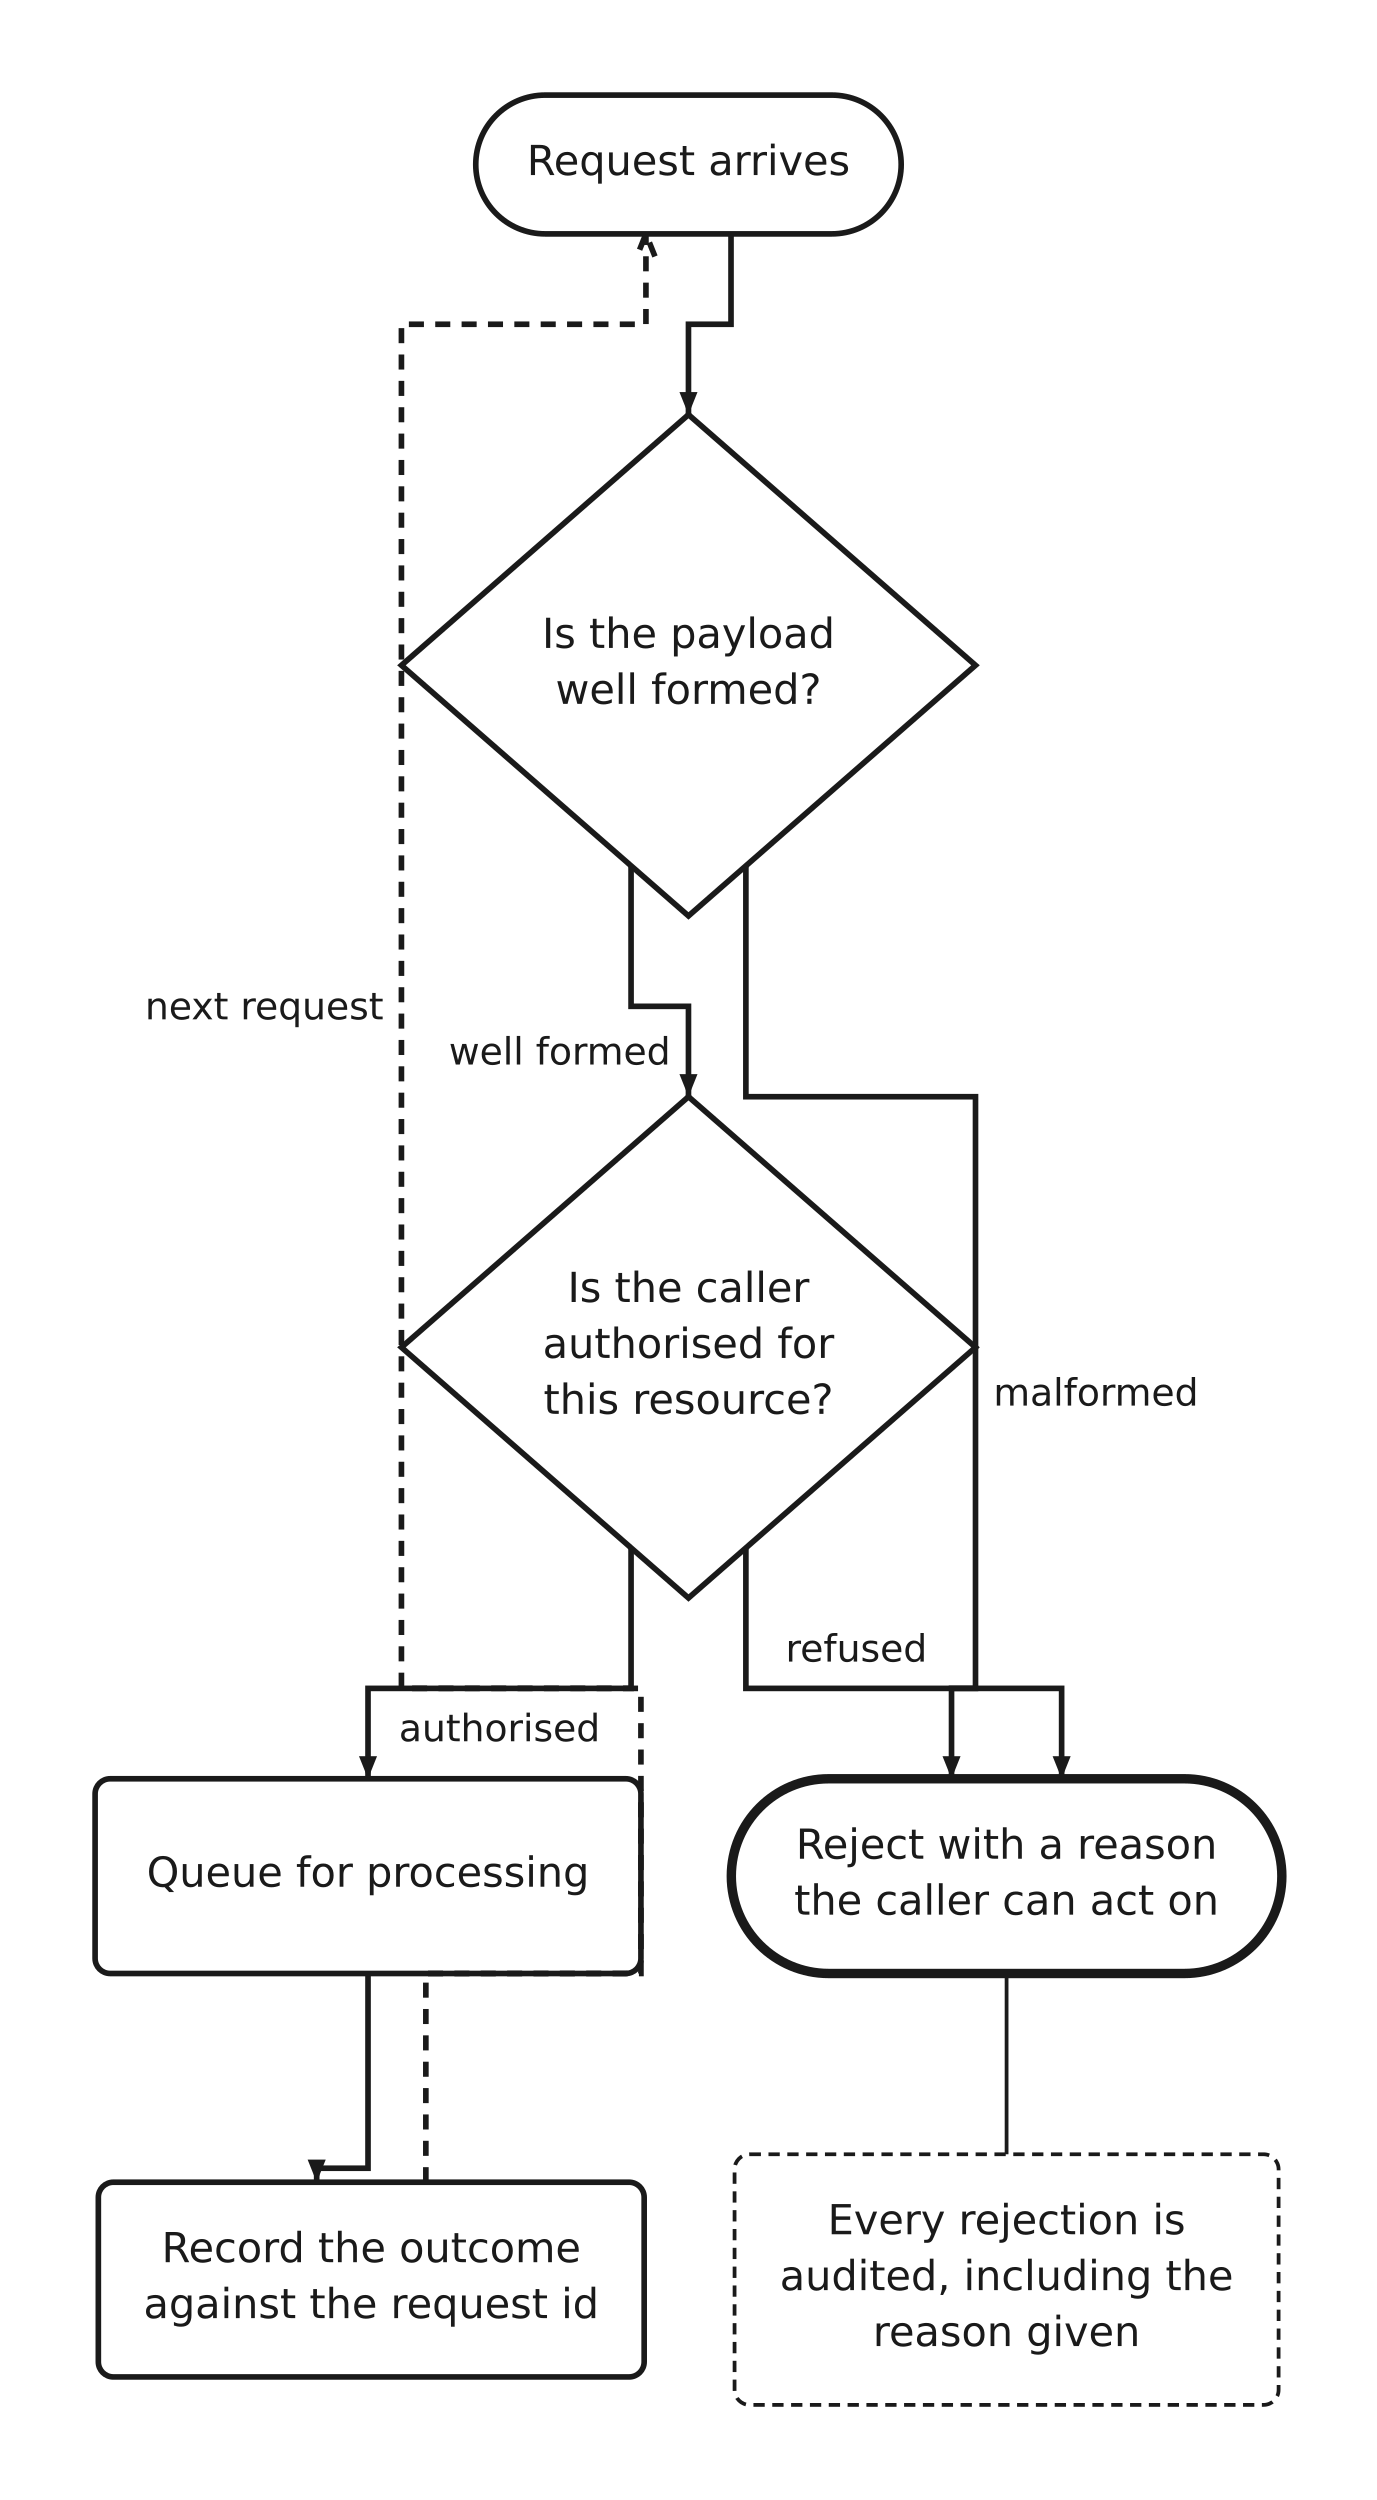
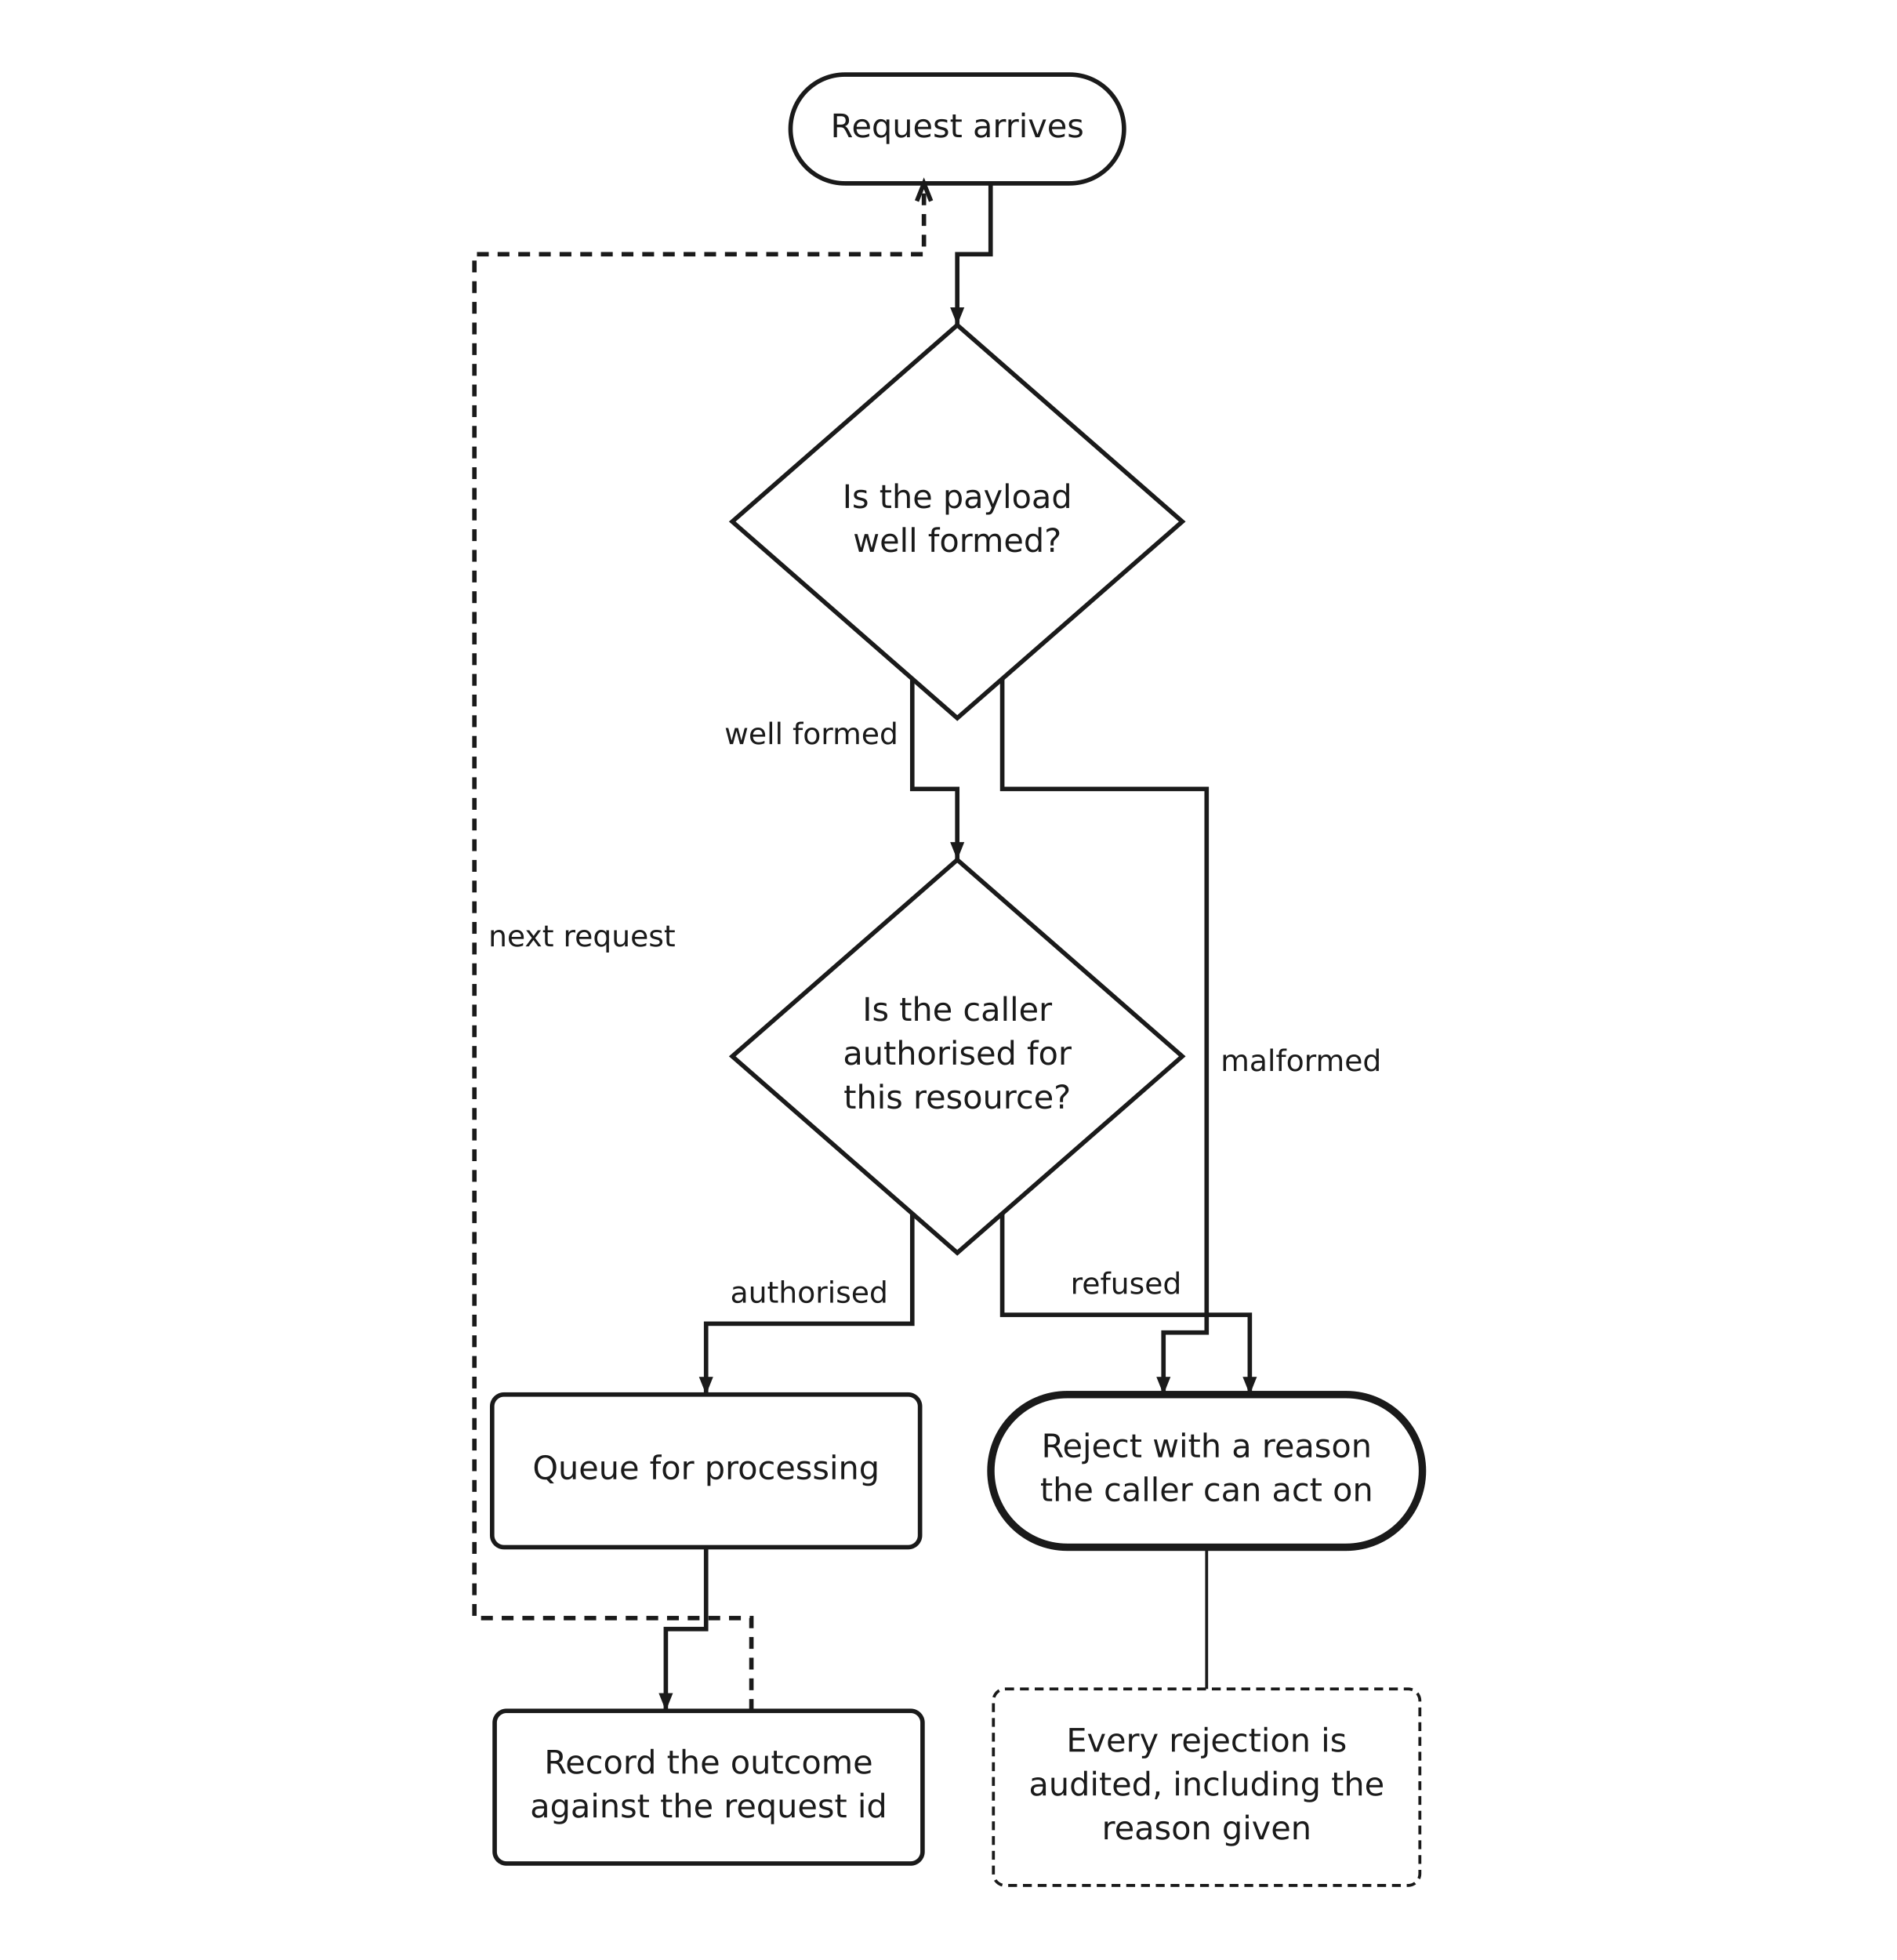
- <svg xmlns="http://www.w3.org/2000/svg" viewBox="-1.25 -1.25 365.605 663.8" width="365.605" height="663.8" role="img" aria-labelledby="ds8b6a2db013-title ds8b6a2db013-desc">
-   <path d="M 192.849 60.85 L 192.849 84.85 L 181.553 84.85 L 181.553 108.85" fill="none" stroke="#1a1a1a" stroke-width="1.5" />
-   <polygon points="181.553,108.85 179.153,102.85 183.953,102.85" fill="#1a1a1a" stroke="none" />
-   <path d="M 166.31 228.64 L 166.31 265.95 L 181.553 265.95 L 181.553 289.95" fill="none" stroke="#1a1a1a" stroke-width="1.5" />
-   <polygon points="181.553,289.95 179.153,283.95 183.953,283.95" fill="#1a1a1a" stroke="none" />
-   <path d="M 196.795 228.64 L 196.795 289.95 L 257.766 289.95 L 257.766 447.05 L 251.4 447.05 L 251.4 471.05" fill="none" stroke="#1a1a1a" stroke-width="1.5" />
-   <polygon points="251.4,471.05 249,465.05 253.8,465.05" fill="#1a1a1a" stroke="none" />
-   <path d="M 166.31 409.74 L 166.31 447.05 L 96.465 447.05 L 96.465 471.05" fill="none" stroke="#1a1a1a" stroke-width="1.5" />
-   <polygon points="96.465,471.05 94.065,465.05 98.865,465.05" fill="#1a1a1a" stroke="none" />
-   <path d="M 196.795 409.74 L 196.795 447.05 L 280.635 447.05 L 280.635 471.05" fill="none" stroke="#1a1a1a" stroke-width="1.5" />
-   <polygon points="280.635,471.05 278.235,465.05 283.035,465.05" fill="#1a1a1a" stroke="none" />
-   <path d="M 96.465 522.75 L 96.465 574.462 L 82.834 574.462 L 82.834 578.175" fill="none" stroke="#1a1a1a" stroke-width="1.5" />
-   <polygon points="82.834,578.175 80.434,572.175 85.234,572.175" fill="#1a1a1a" stroke="none" />
-   <path d="M 266.018 522.75 L 266.018 570.75" fill="none" stroke="#1a1a1a" stroke-width="1" />
-   <path d="M 111.82 578.175 L 111.82 522.75 L 168.93 522.75 L 168.93 447.05 L 105.339 447.05 L 105.339 84.85 L 170.257 84.85 L 170.257 60.85" fill="none" stroke="#1a1a1a" stroke-width="1.5" stroke-dasharray="4 3" />
-   <path d="M 172.657 66.85 L 170.257 60.85 L 167.857 66.85" fill="none" stroke="#1a1a1a" stroke-width="1.5" stroke-dasharray="4 3" />
-   <rect x="125.073" y="24" width="112.96" height="36.85" rx="18.425" fill="none" stroke="#1a1a1a" stroke-width="1.5" />
-   <text x="138.635" y="45.233" font-family="'DejaVu Sans', sans-serif" font-size="11" fill="#1a1a1a">Request arrives</text>
-   <rect x="193.792" y="570.75" width="144.452" height="66.55" rx="4" fill="none" stroke="#1a1a1a" stroke-width="1" stroke-dasharray="3 2" />
-   <text x="218.502" y="591.983" font-family="'DejaVu Sans', sans-serif" font-size="11" fill="#1a1a1a">Every rejection is</text>
-   <text x="205.792" y="606.833" font-family="'DejaVu Sans', sans-serif" font-size="11" fill="#1a1a1a">audited, including the</text>
-   <text x="230.515" y="621.683" font-family="'DejaVu Sans', sans-serif" font-size="11" fill="#1a1a1a">reason given</text>
-   <polygon points="181.553,289.95 257.766,356.5 181.553,423.05 105.339,356.5" fill="none" stroke="#1a1a1a" stroke-width="1.5" />
-   <text x="149.447" y="344.458" font-family="'DejaVu Sans', sans-serif" font-size="11" fill="#1a1a1a">Is the caller</text>
-   <text x="142.849" y="359.308" font-family="'DejaVu Sans', sans-serif" font-size="11" fill="#1a1a1a">authorised for</text>
-   <text x="143.061" y="374.158" font-family="'DejaVu Sans', sans-serif" font-size="11" fill="#1a1a1a">this resource?</text>
-   <rect x="24" y="471.05" width="144.93" height="51.7" rx="4" fill="none" stroke="#1a1a1a" stroke-width="1.5" />
-   <text x="37.697" y="499.708" font-family="'DejaVu Sans', sans-serif" font-size="11" fill="#1a1a1a">Queue for processing</text>
-   <rect x="24.861" y="578.175" width="144.93" height="51.7" rx="4" fill="none" stroke="#1a1a1a" stroke-width="1.5" />
-   <text x="41.663" y="599.408" font-family="'DejaVu Sans', sans-serif" font-size="11" fill="#1a1a1a">Record the outcome</text>
-   <text x="36.861" y="614.258" font-family="'DejaVu Sans', sans-serif" font-size="11" fill="#1a1a1a">against the request id</text>
-   <rect x="192.93" y="471.05" width="146.175" height="51.7" rx="25.85" fill="none" stroke="#1a1a1a" stroke-width="2.5" />
-   <text x="210.072" y="492.283" font-family="'DejaVu Sans', sans-serif" font-size="11" fill="#1a1a1a">Reject with a reason</text>
-   <text x="209.621" y="507.133" font-family="'DejaVu Sans', sans-serif" font-size="11" fill="#1a1a1a">the caller can act on</text>
-   <polygon points="181.553,108.85 257.766,175.4 181.553,241.95 105.339,175.4" fill="none" stroke="#1a1a1a" stroke-width="1.5" />
-   <text x="142.671" y="170.783" font-family="'DejaVu Sans', sans-serif" font-size="11" fill="#1a1a1a">Is the payload</text>
-   <text x="146.248" y="185.633" font-family="'DejaVu Sans', sans-serif" font-size="11" fill="#1a1a1a">well formed?</text>
-   <text x="117.921" y="281.412" font-family="'DejaVu Sans', sans-serif" font-size="10" fill="#1a1a1a">well formed</text>
-   <text x="262.516" y="371.962" font-family="'DejaVu Sans', sans-serif" font-size="10" fill="#1a1a1a">malformed</text>
-   <text x="104.666" y="461.082" font-family="'DejaVu Sans', sans-serif" font-size="10" fill="#1a1a1a">authorised</text>
-   <text x="207.333" y="439.942" font-family="'DejaVu Sans', sans-serif" font-size="10" fill="#1a1a1a">refused</text>
-   <text x="37.244" y="269.412" font-family="'DejaVu Sans', sans-serif" font-size="10" fill="#1a1a1a">next request</text>
+ <svg xmlns="http://www.w3.org/2000/svg" viewBox="-1.25 -1.25 642.5 663.8" width="642.5" height="663.8" role="img" aria-labelledby="ds8cbd98c400-title ds8cbd98c400-desc">
+   <path d="M 334.296 60.85 L 334.296 84.85 L 323 84.85 L 323 108.85" fill="none" stroke="#1a1a1a" stroke-width="1.5" />
+   <polygon points="323,108.85 320.6,102.85 325.4,102.85" fill="#1a1a1a" stroke="none" />
+   <path d="M 307.757 228.64 L 307.757 265.95 L 323 265.95 L 323 289.95" fill="none" stroke="#1a1a1a" stroke-width="1.5" />
+   <polygon points="323,289.95 320.6,283.95 325.4,283.95" fill="#1a1a1a" stroke="none" />
+   <path d="M 338.243 228.64 L 338.243 265.95 L 407.465 265.95 L 407.465 450.05 L 392.848 450.05 L 392.848 471.05" fill="none" stroke="#1a1a1a" stroke-width="1.5" />
+   <polygon points="392.848,471.05 390.448,465.05 395.248,465.05" fill="#1a1a1a" stroke="none" />
+   <path d="M 307.757 409.74 L 307.757 447.05 L 237.912 447.05 L 237.912 471.05" fill="none" stroke="#1a1a1a" stroke-width="1.5" />
+   <polygon points="237.912,471.05 235.512,465.05 240.312,465.05" fill="#1a1a1a" stroke="none" />
+   <path d="M 338.243 409.74 L 338.243 444.05 L 422.083 444.05 L 422.083 471.05" fill="none" stroke="#1a1a1a" stroke-width="1.5" />
+   <polygon points="422.083,471.05 419.683,465.05 424.483,465.05" fill="#1a1a1a" stroke="none" />
+   <path d="M 237.912 522.75 L 237.912 550.462 L 224.281 550.462 L 224.281 578.175" fill="none" stroke="#1a1a1a" stroke-width="1.5" />
+   <polygon points="224.281,578.175 221.881,572.175 226.681,572.175" fill="#1a1a1a" stroke="none" />
+   <path d="M 407.465 522.75 L 407.465 570.75" fill="none" stroke="#1a1a1a" stroke-width="1" />
+   <path d="M 253.267 578.175 L 253.267 546.75 L 159.447 546.75 L 159.447 84.85 L 311.704 84.85 L 311.704 60.85" fill="none" stroke="#1a1a1a" stroke-width="1.5" stroke-dasharray="4 3" />
+   <path d="M 314.104 66.85 L 311.704 60.85 L 309.304 66.85" fill="none" stroke="#1a1a1a" stroke-width="1.5" />
+   <rect x="266.52" y="24" width="112.96" height="36.85" rx="18.425" fill="none" stroke="#1a1a1a" stroke-width="1.5" />
+   <text x="323" y="45.233" font-family="'DejaVu Sans', sans-serif" font-size="11" fill="#1a1a1a" text-anchor="middle">
+     <tspan>Request arrives</tspan>
+   </text>
+   <rect x="335.239" y="570.75" width="144.452" height="66.55" rx="4" fill="none" stroke="#1a1a1a" stroke-width="1" stroke-dasharray="3 2" />
+   <text x="407.465" y="591.983" font-family="'DejaVu Sans', sans-serif" font-size="11" fill="#1a1a1a" text-anchor="middle">
+     <tspan>Every rejection is</tspan>
+   </text>
+   <text x="407.465" y="606.833" font-family="'DejaVu Sans', sans-serif" font-size="11" fill="#1a1a1a" text-anchor="middle">
+     <tspan>audited, including the</tspan>
+   </text>
+   <text x="407.465" y="621.683" font-family="'DejaVu Sans', sans-serif" font-size="11" fill="#1a1a1a" text-anchor="middle">
+     <tspan>reason given</tspan>
+   </text>
+   <polygon points="323,289.95 399.214,356.5 323,423.05 246.786,356.5" fill="none" stroke="#1a1a1a" stroke-width="1.5" />
+   <text x="323" y="344.458" font-family="'DejaVu Sans', sans-serif" font-size="11" fill="#1a1a1a" text-anchor="middle">
+     <tspan>Is the caller</tspan>
+   </text>
+   <text x="323" y="359.308" font-family="'DejaVu Sans', sans-serif" font-size="11" fill="#1a1a1a" text-anchor="middle">
+     <tspan>authorised for</tspan>
+   </text>
+   <text x="323" y="374.158" font-family="'DejaVu Sans', sans-serif" font-size="11" fill="#1a1a1a" text-anchor="middle">
+     <tspan>this resource?</tspan>
+   </text>
+   <rect x="165.447" y="471.05" width="144.93" height="51.7" rx="4" fill="none" stroke="#1a1a1a" stroke-width="1.5" />
+   <text x="237.912" y="499.708" font-family="'DejaVu Sans', sans-serif" font-size="11" fill="#1a1a1a" text-anchor="middle">
+     <tspan>Queue for processing</tspan>
+   </text>
+   <rect x="166.309" y="578.175" width="144.93" height="51.7" rx="4" fill="none" stroke="#1a1a1a" stroke-width="1.5" />
+   <text x="238.774" y="599.408" font-family="'DejaVu Sans', sans-serif" font-size="11" fill="#1a1a1a" text-anchor="middle">
+     <tspan>Record the outcome</tspan>
+   </text>
+   <text x="238.774" y="614.258" font-family="'DejaVu Sans', sans-serif" font-size="11" fill="#1a1a1a" text-anchor="middle">
+     <tspan>against the request id</tspan>
+   </text>
+   <rect x="334.378" y="471.05" width="146.175" height="51.7" rx="25.85" fill="none" stroke="#1a1a1a" stroke-width="2.5" />
+   <text x="407.465" y="492.283" font-family="'DejaVu Sans', sans-serif" font-size="11" fill="#1a1a1a" text-anchor="middle">
+     <tspan>Reject with a reason</tspan>
+   </text>
+   <text x="407.465" y="507.133" font-family="'DejaVu Sans', sans-serif" font-size="11" fill="#1a1a1a" text-anchor="middle">
+     <tspan>the caller can act on</tspan>
+   </text>
+   <polygon points="323,108.85 399.214,175.4 323,241.95 246.786,175.4" fill="none" stroke="#1a1a1a" stroke-width="1.5" />
+   <text x="323" y="170.783" font-family="'DejaVu Sans', sans-serif" font-size="11" fill="#1a1a1a" text-anchor="middle">
+     <tspan>Is the payload</tspan>
+   </text>
+   <text x="323" y="185.633" font-family="'DejaVu Sans', sans-serif" font-size="11" fill="#1a1a1a" text-anchor="middle">
+     <tspan>well formed?</tspan>
+   </text>
+   <text x="244.125" y="250.757" font-family="'DejaVu Sans', sans-serif" font-size="10" fill="#1a1a1a">well formed</text>
+   <text x="412.215" y="361.462" font-family="'DejaVu Sans', sans-serif" font-size="10" fill="#1a1a1a">malformed</text>
+   <text x="246.114" y="439.942" font-family="'DejaVu Sans', sans-serif" font-size="10" fill="#1a1a1a">authorised</text>
+   <text x="361.357" y="436.942" font-family="'DejaVu Sans', sans-serif" font-size="10" fill="#1a1a1a">refused</text>
+   <text x="164.197" y="319.262" font-family="'DejaVu Sans', sans-serif" font-size="10" fill="#1a1a1a">next request</text>
</svg>
